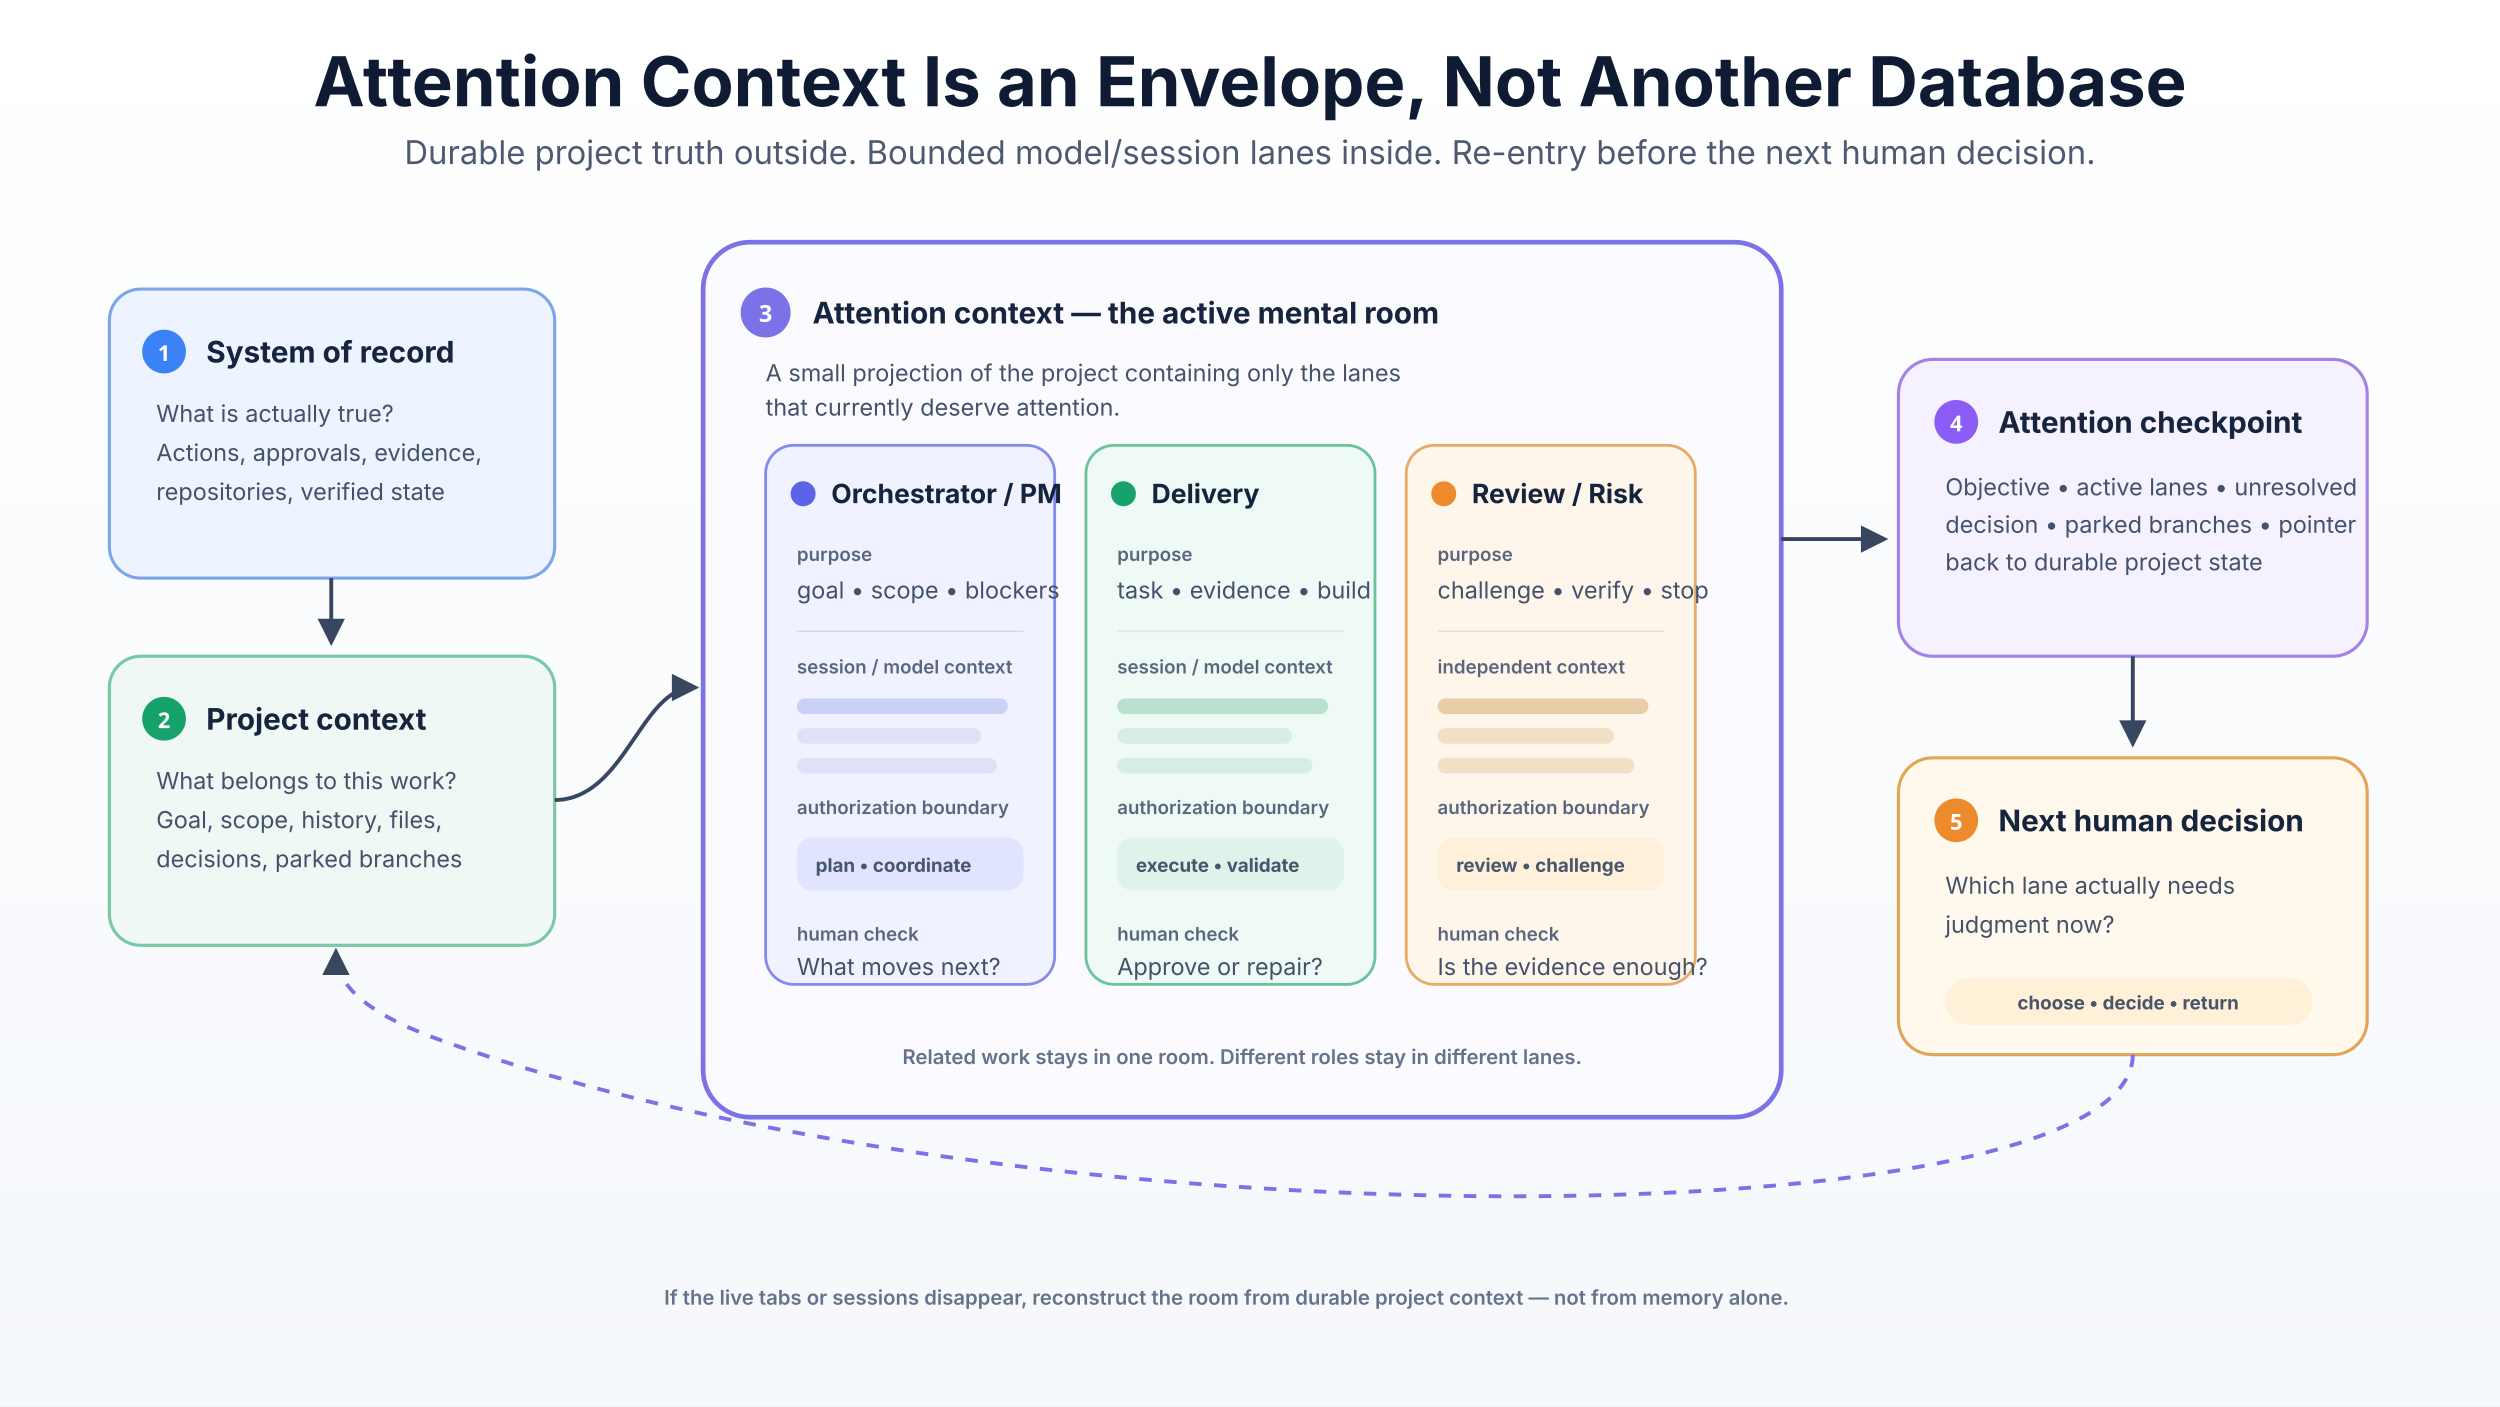
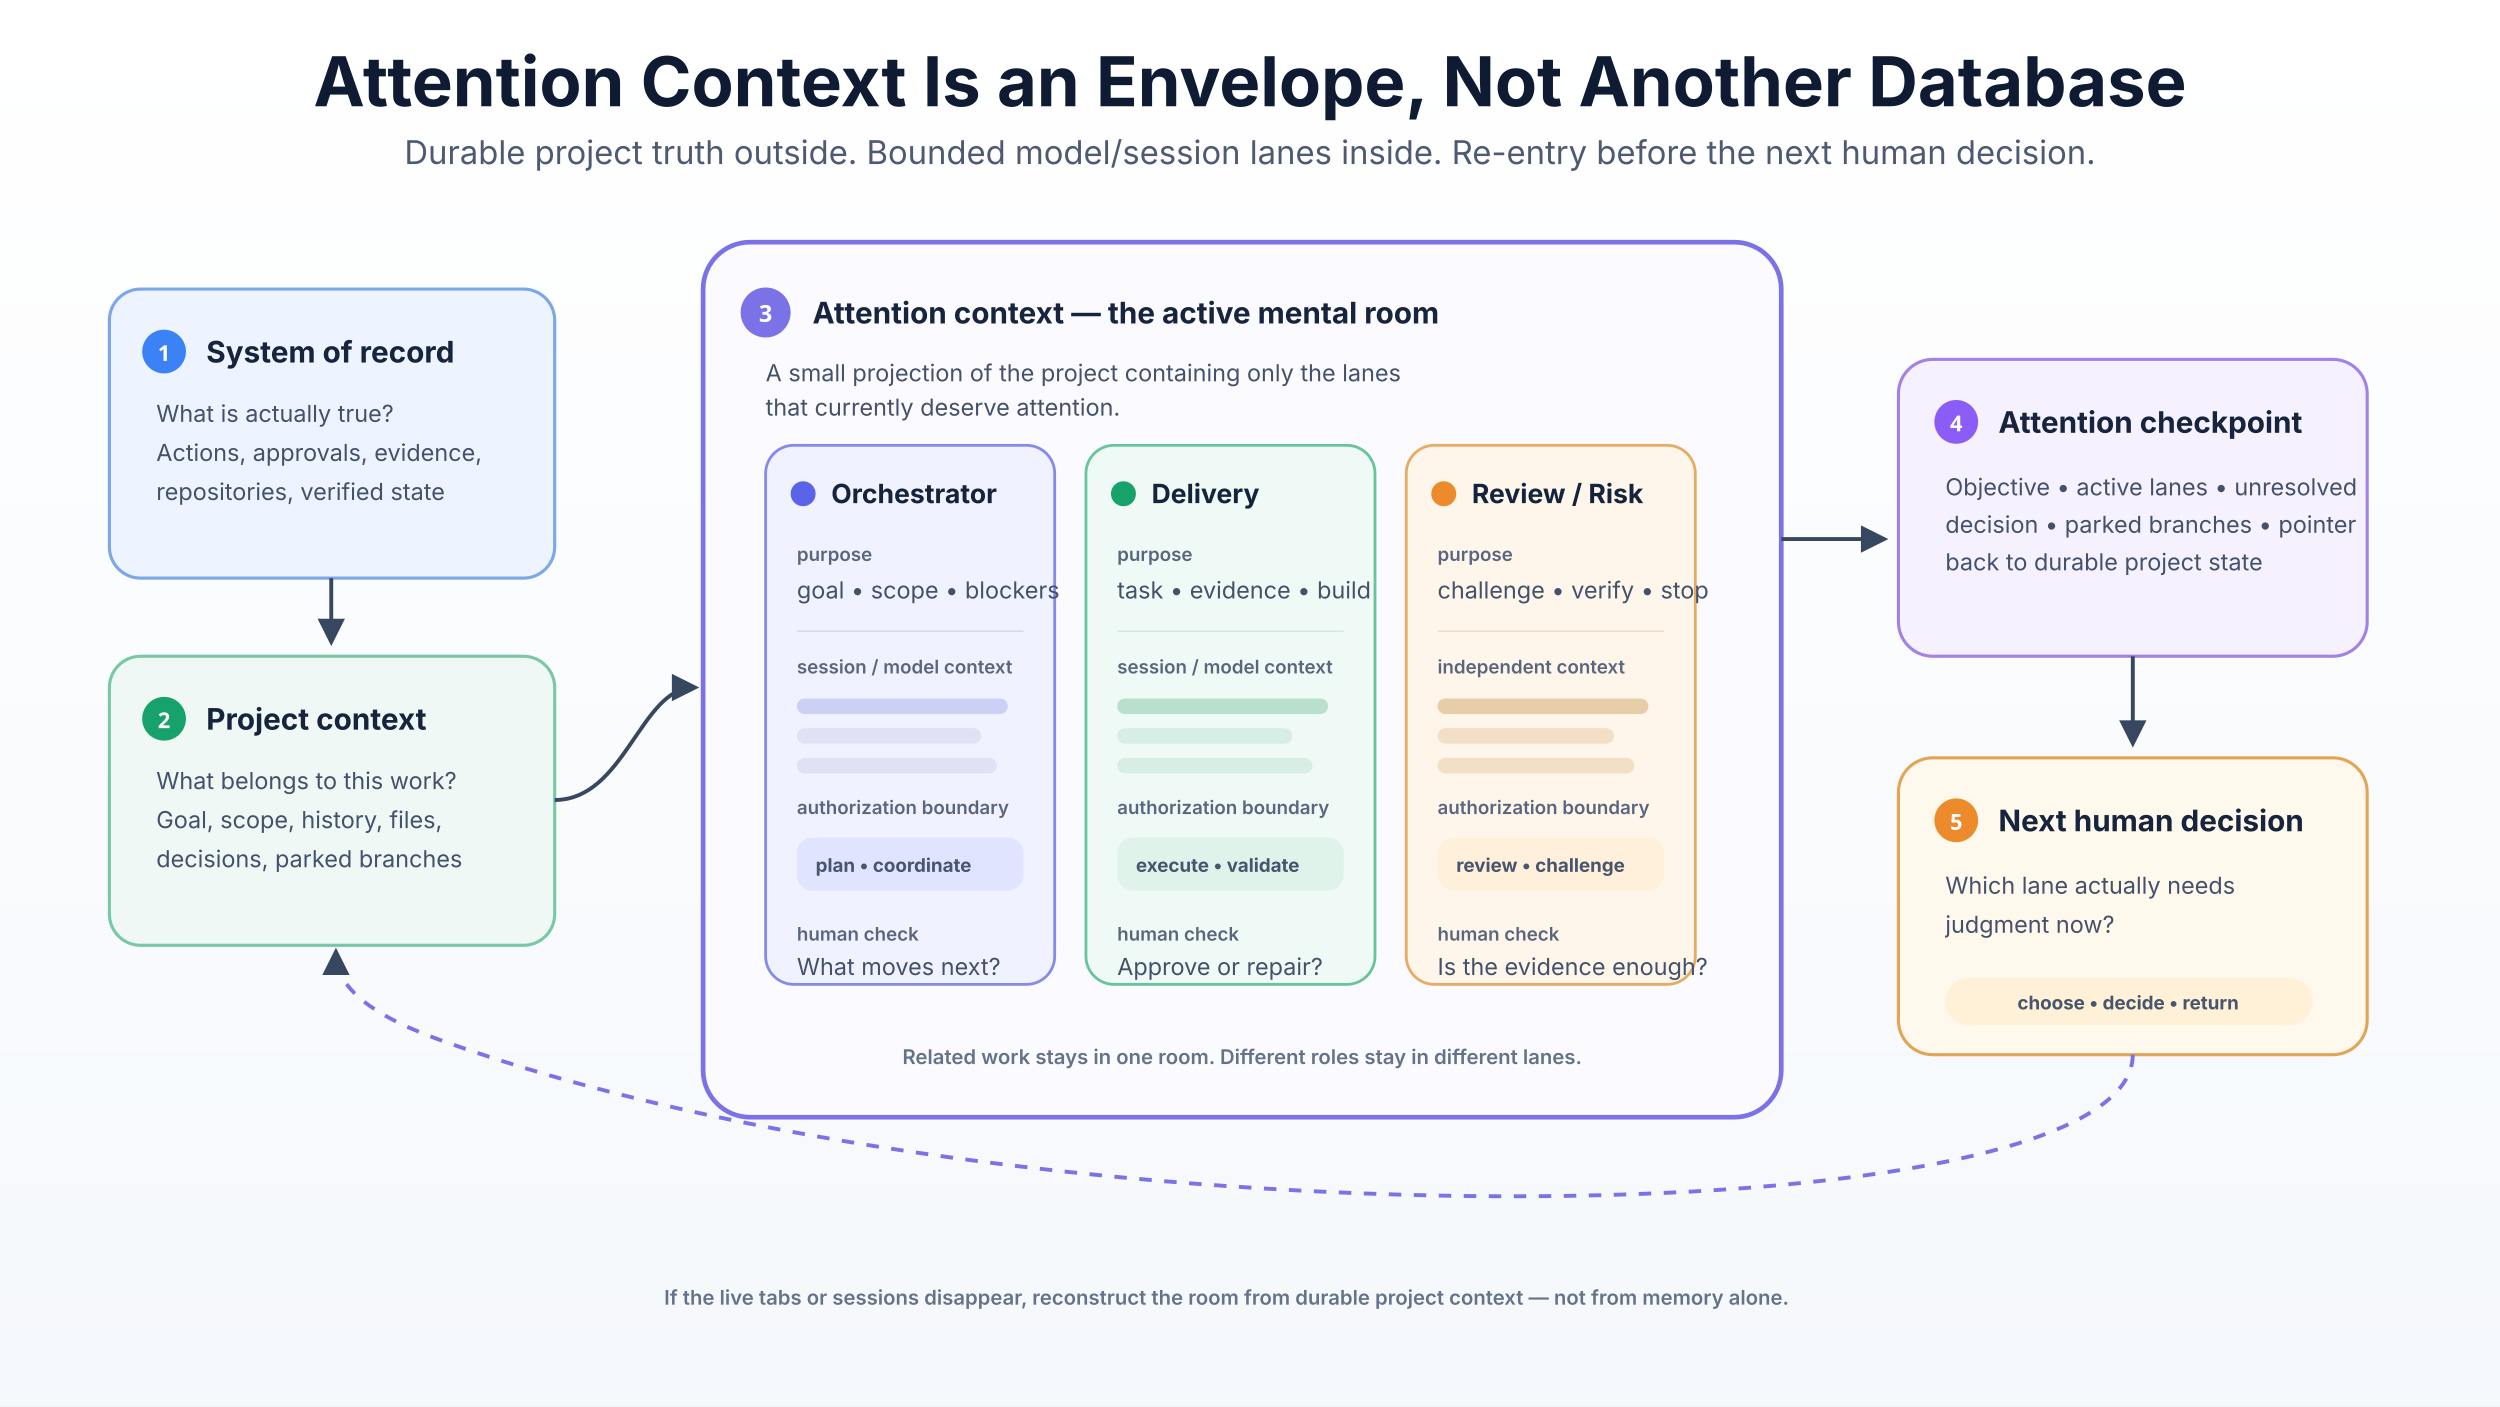
<svg xmlns="http://www.w3.org/2000/svg" width="1600" height="900" viewBox="0 0 1600 900" role="img" aria-labelledby="title desc">
  <defs>
    <linearGradient id="bg" x1="0" y1="0" x2="0" y2="1">
      <stop offset="0" stop-color="#ffffff" />
      <stop offset="1" stop-color="#f5f8fc" />
    </linearGradient>
    <marker id="arrow" viewBox="0 0 10 10" refX="8" refY="5" markerWidth="7" markerHeight="7" orient="auto">
      <path d="M0 0 L10 5 L0 10 Z" fill="#384760" />
    </marker>
    <style>
      .title{font:700 44px system-ui,-apple-system,BlinkMacSystemFont,"Segoe UI",sans-serif;fill:#0f1b33}.subtitle{font:400 21px system-ui,-apple-system,BlinkMacSystemFont,"Segoe UI",sans-serif;fill:#4d5a72}.boxTitle{font:700 19px system-ui,-apple-system,BlinkMacSystemFont,"Segoe UI",sans-serif;fill:#16243d}.body{font:400 15px system-ui,-apple-system,BlinkMacSystemFont,"Segoe UI",sans-serif;fill:#44516a}.small{font:600 13px system-ui,-apple-system,BlinkMacSystemFont,"Segoe UI",sans-serif;fill:#64728a}.laneTitle{font:700 17px system-ui,-apple-system,BlinkMacSystemFont,"Segoe UI",sans-serif;fill:#15243d}.mini{font:600 12px system-ui,-apple-system,BlinkMacSystemFont,"Segoe UI",sans-serif;fill:#59667e}.pill{font:700 12px system-ui,-apple-system,BlinkMacSystemFont,"Segoe UI",sans-serif;fill:#47556d}.flow{fill:none;stroke:#384760;stroke-width:2.5;marker-end:url(#arrow)}
    </style>
  </defs>
  <rect width="1600" height="900" fill="url(#bg)" />
  <text class="title" x="800" y="68" text-anchor="middle">Attention Context Is an Envelope, Not Another Database</text>
  <text class="subtitle" x="800" y="105" text-anchor="middle">Durable project truth outside. Bounded model/session lanes inside. Re-entry before the next human decision.</text>
  <rect x="70" y="185" width="285" height="185" rx="20" fill="#eef4ff" stroke="#7ba7e8" stroke-width="2" />
  <circle cx="105" cy="225" r="14" fill="#3b82f6" />
  <text x="105" y="231" text-anchor="middle" font-family="system-ui,sans-serif" font-size="14" font-weight="700" fill="#fff">1</text>
  <text class="boxTitle" x="132" y="232">System of record</text>
  <text class="body" x="100" y="270">
    <tspan x="100">What is actually true?</tspan>
    <tspan x="100" dy="25">Actions, approvals, evidence,</tspan>
    <tspan x="100" dy="25">repositories, verified state</tspan>
  </text>
  <rect x="70" y="420" width="285" height="185" rx="20" fill="#eff8f4" stroke="#79c8a5" stroke-width="2" />
  <circle cx="105" cy="460" r="14" fill="#18a26b" />
  <text x="105" y="466" text-anchor="middle" font-family="system-ui,sans-serif" font-size="14" font-weight="700" fill="#fff">2</text>
  <text class="boxTitle" x="132" y="467">Project context</text>
  <text class="body" x="100" y="505">
    <tspan x="100">What belongs to this work?</tspan>
    <tspan x="100" dy="25">Goal, scope, history, files,</tspan>
    <tspan x="100" dy="25">decisions, parked branches</tspan>
  </text>
  <path class="flow" d="M212 370 V410" />
  <rect x="450" y="155" width="690" height="560" rx="30" fill="#fbfbff" stroke="#7c72e8" stroke-width="3" />
  <circle cx="490" cy="200" r="16" fill="#7c72e8" />
  <text x="490" y="206" text-anchor="middle" font-family="system-ui,sans-serif" font-size="15" font-weight="700" fill="#fff">3</text>
  <text class="boxTitle" x="520" y="207">Attention context — the active mental room</text>
  <text class="body" x="490" y="244">
    <tspan x="490">A small projection of the project containing only the lanes</tspan>
    <tspan x="490" dy="22">that currently deserve attention.</tspan>
  </text>
  <g transform="translate(490 285)">
    <rect x="0" y="0" width="185" height="345" rx="18" fill="#f0f2ff" stroke="#858bea" stroke-width="1.8" />
    <circle cx="24" cy="31" r="8" fill="#5b64e8" />
-     <text class="laneTitle" x="42" y="37">Orchestrator / PM</text>
+     <text class="laneTitle" x="42" y="37">Orchestrator</text>
    <text class="mini" x="20" y="74">purpose</text>
    <text class="body" x="20" y="98">goal • scope • blockers</text>
    <line x1="20" y1="119" x2="165" y2="119" stroke="#d6dbeb" />
    <text class="mini" x="20" y="146">session / model context</text>
    <rect x="20" y="162" width="135" height="10" rx="5" fill="#cbd1f6" />
    <rect x="20" y="181" width="118" height="10" rx="5" fill="#dfe2f7" />
    <rect x="20" y="200" width="128" height="10" rx="5" fill="#dfe2f7" />
    <text class="mini" x="20" y="236">authorization boundary</text>
    <rect x="20" y="251" width="145" height="34" rx="10" fill="#e0e4ff" />
    <text class="pill" x="32" y="273">plan • coordinate</text>
    <text class="mini" x="20" y="317">human check</text>
    <text class="body" x="20" y="339">What moves next?</text>
    <rect x="205" y="0" width="185" height="345" rx="18" fill="#eff9f5" stroke="#68c49b" stroke-width="1.8" />
    <circle cx="229" cy="31" r="8" fill="#18a26b" />
    <text class="laneTitle" x="247" y="37">Delivery</text>
    <text class="mini" x="225" y="74">purpose</text>
    <text class="body" x="225" y="98">task • evidence • build</text>
    <line x1="225" y1="119" x2="370" y2="119" stroke="#d6e9e1" />
    <text class="mini" x="225" y="146">session / model context</text>
    <rect x="225" y="162" width="135" height="10" rx="5" fill="#b9dfcf" />
    <rect x="225" y="181" width="112" height="10" rx="5" fill="#d8eee5" />
    <rect x="225" y="200" width="125" height="10" rx="5" fill="#d8eee5" />
    <text class="mini" x="225" y="236">authorization boundary</text>
    <rect x="225" y="251" width="145" height="34" rx="10" fill="#dff3eb" />
    <text class="pill" x="237" y="273">execute • validate</text>
    <text class="mini" x="225" y="317">human check</text>
    <text class="body" x="225" y="339">Approve or repair?</text>
    <rect x="410" y="0" width="185" height="345" rx="18" fill="#fff6eb" stroke="#e8ab63" stroke-width="1.8" />
    <circle cx="434" cy="31" r="8" fill="#ed8b2c" />
    <text class="laneTitle" x="452" y="37">Review / Risk</text>
    <text class="mini" x="430" y="74">purpose</text>
    <text class="body" x="430" y="98">challenge • verify • stop</text>
    <line x1="430" y1="119" x2="575" y2="119" stroke="#eadfce" />
    <text class="mini" x="430" y="146">independent context</text>
    <rect x="430" y="162" width="135" height="10" rx="5" fill="#e8cda9" />
    <rect x="430" y="181" width="113" height="10" rx="5" fill="#f2dfc5" />
    <rect x="430" y="200" width="126" height="10" rx="5" fill="#f2dfc5" />
    <text class="mini" x="430" y="236">authorization boundary</text>
    <rect x="430" y="251" width="145" height="34" rx="10" fill="#fff0db" />
    <text class="pill" x="442" y="273">review • challenge</text>
    <text class="mini" x="430" y="317">human check</text>
    <text class="body" x="430" y="339">Is the evidence enough?</text>
  </g>
  <text class="small" x="795" y="681" text-anchor="middle">Related work stays in one room. Different roles stay in different lanes.</text>
  <path class="flow" d="M355 512 C400 512 410 440 444 440" />
  <rect x="1215" y="230" width="300" height="190" rx="22" fill="#f5f1ff" stroke="#a282e6" stroke-width="2" />
  <circle cx="1252" cy="270" r="14" fill="#8b5cf6" />
  <text x="1252" y="276" text-anchor="middle" font-family="system-ui,sans-serif" font-size="14" font-weight="700" fill="#fff">4</text>
  <text class="boxTitle" x="1279" y="277">Attention checkpoint</text>
  <text class="body" x="1245" y="317">
    <tspan x="1245">Objective • active lanes • unresolved</tspan>
    <tspan x="1245" dy="24">decision • parked branches • pointer</tspan>
    <tspan x="1245" dy="24">back to durable project state</tspan>
  </text>
  <rect x="1215" y="485" width="300" height="190" rx="22" fill="#fff8ed" stroke="#e2a557" stroke-width="2" />
  <circle cx="1252" cy="525" r="14" fill="#ed8b2c" />
  <text x="1252" y="531" text-anchor="middle" font-family="system-ui,sans-serif" font-size="14" font-weight="700" fill="#fff">5</text>
  <text class="boxTitle" x="1279" y="532">Next human decision</text>
  <text class="body" x="1245" y="572">
    <tspan x="1245">Which lane actually needs</tspan>
    <tspan x="1245" dy="25">judgment now?</tspan>
  </text>
  <rect x="1245" y="626" width="235" height="30" rx="15" fill="#fff0d8" />
  <text class="pill" x="1362" y="646" text-anchor="middle">choose • decide • return</text>
  <path class="flow" d="M1140 345 H1205" />
  <path class="flow" d="M1365 420 V475" />
  <path d="M1365 675 C1365 795 650 800 280 665 C225 645 215 625 215 610" fill="none" stroke="#7c72e8" stroke-width="2.5" stroke-dasharray="8 8" marker-end="url(#arrow)" />
  <text class="small" x="785" y="835" text-anchor="middle">If the live tabs or sessions disappear, reconstruct the room from durable project context — not from memory alone.</text>
</svg>
